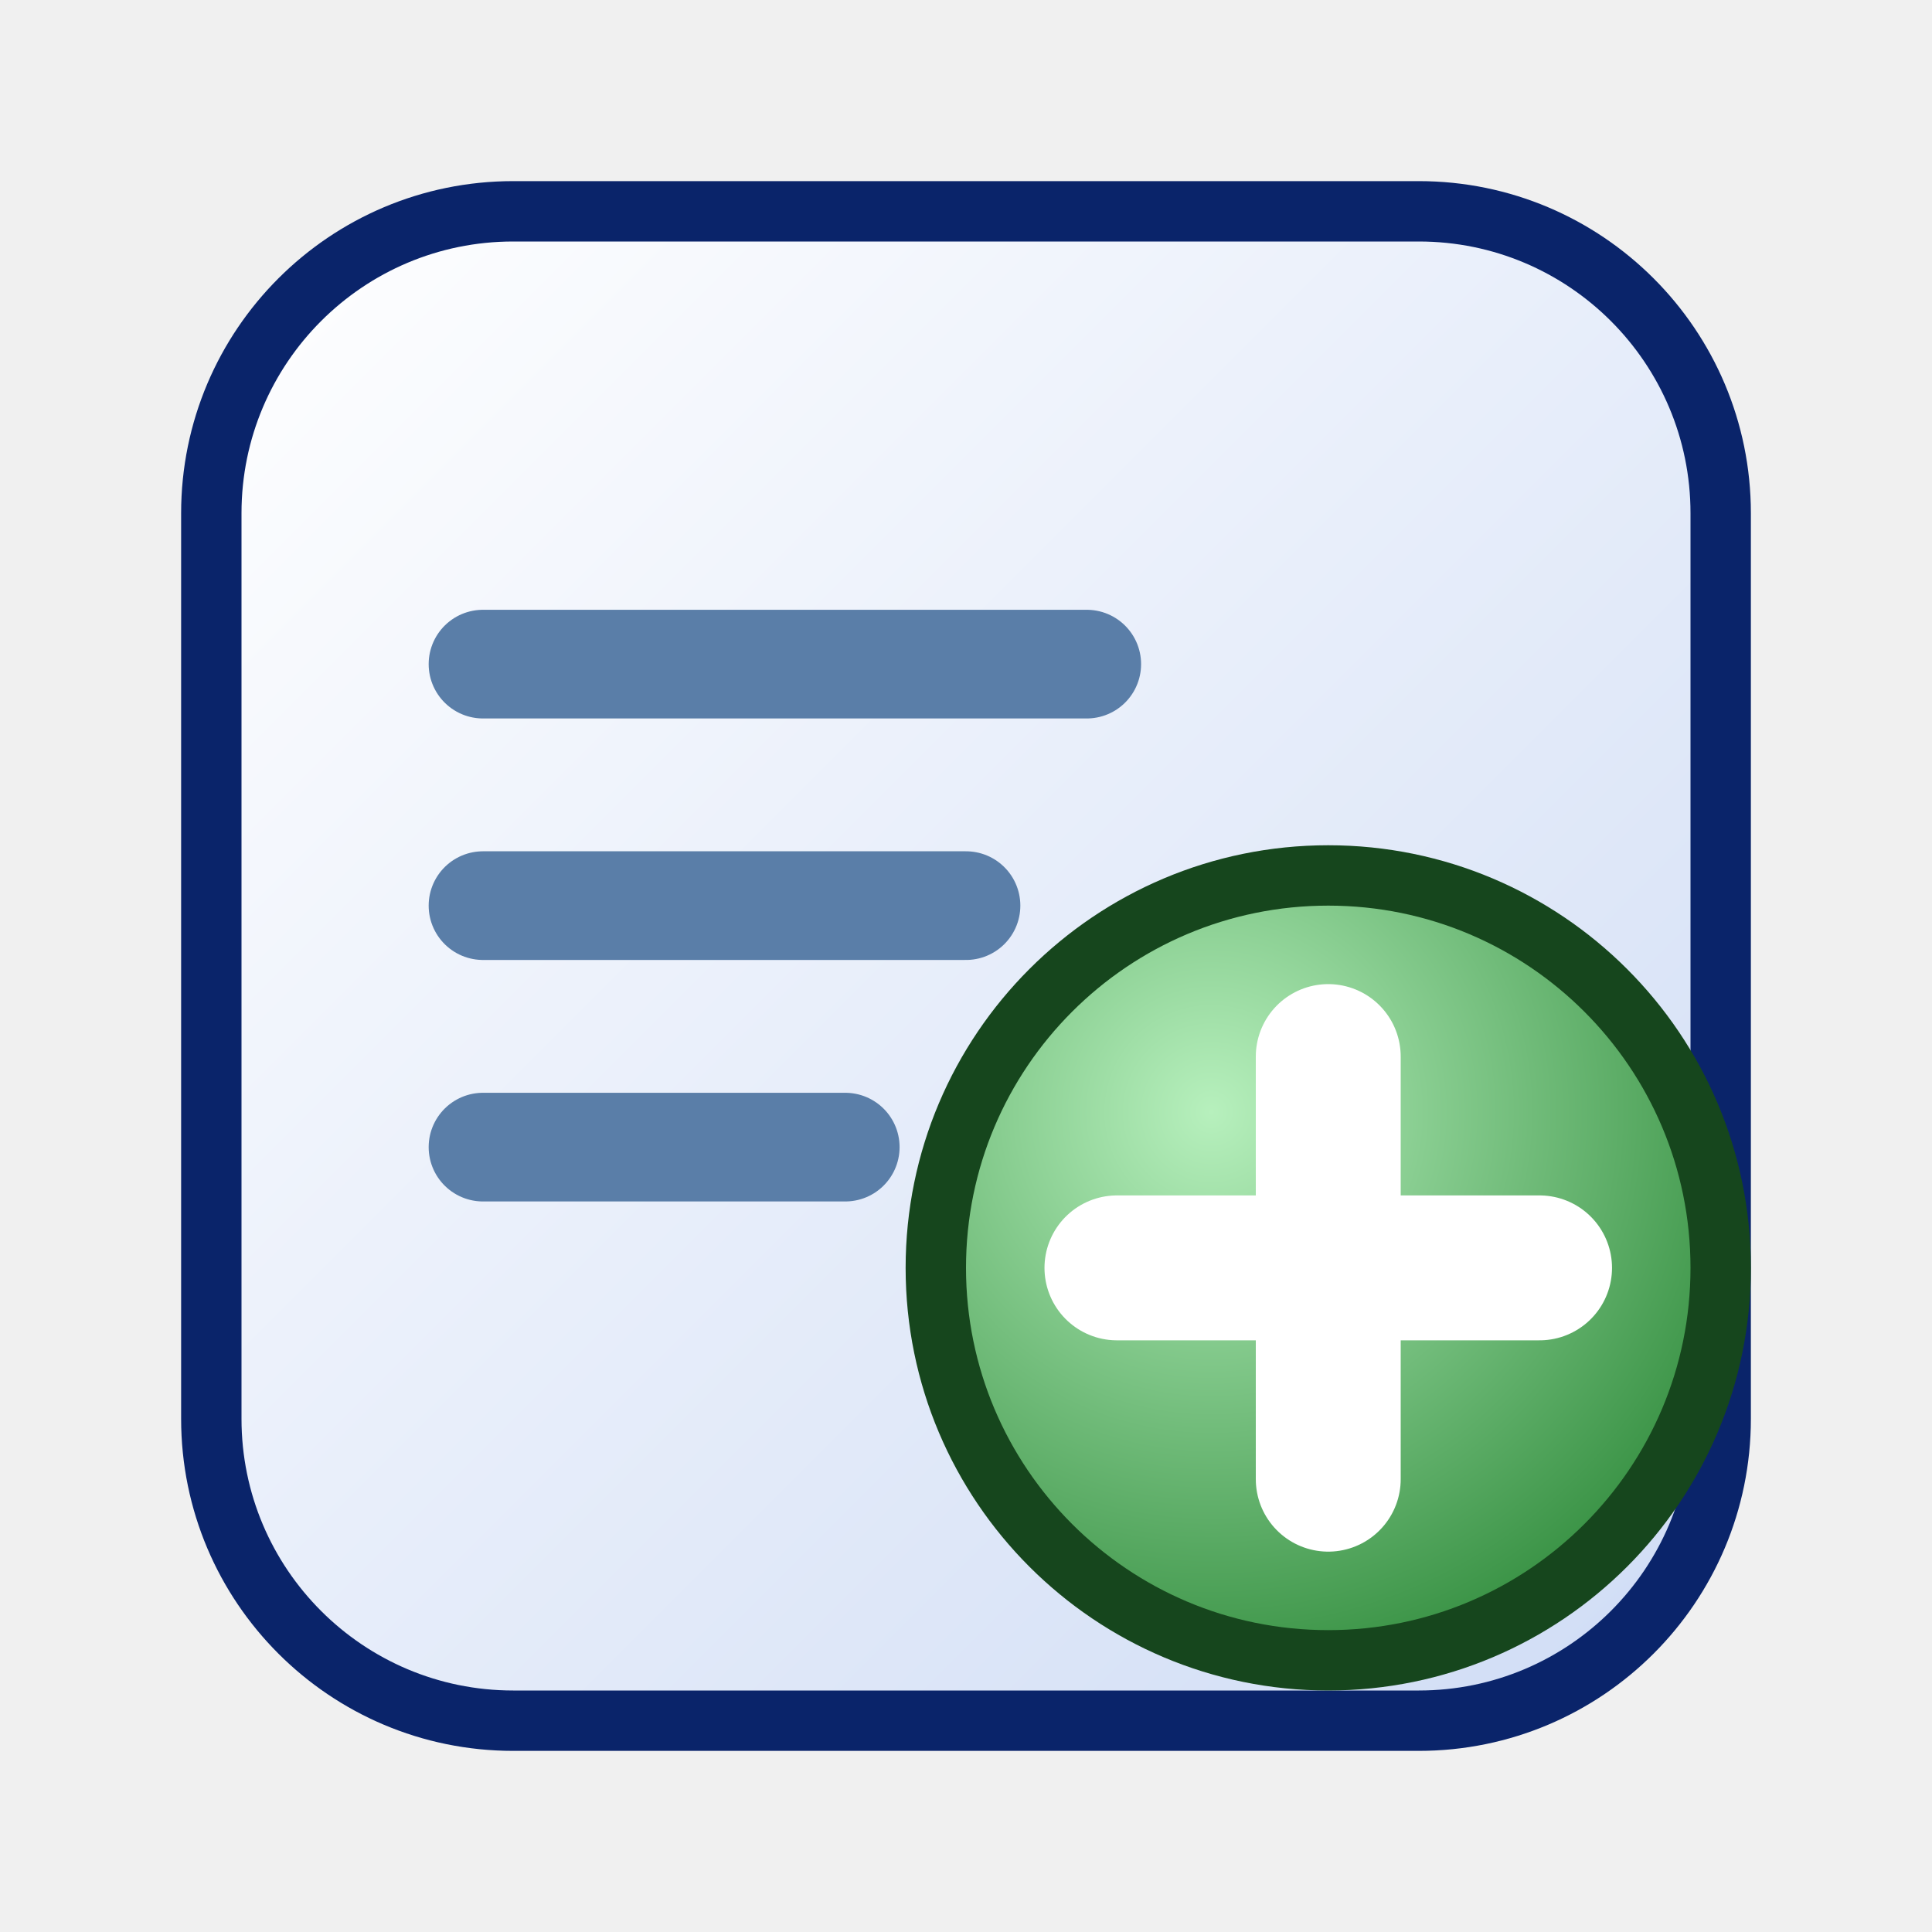
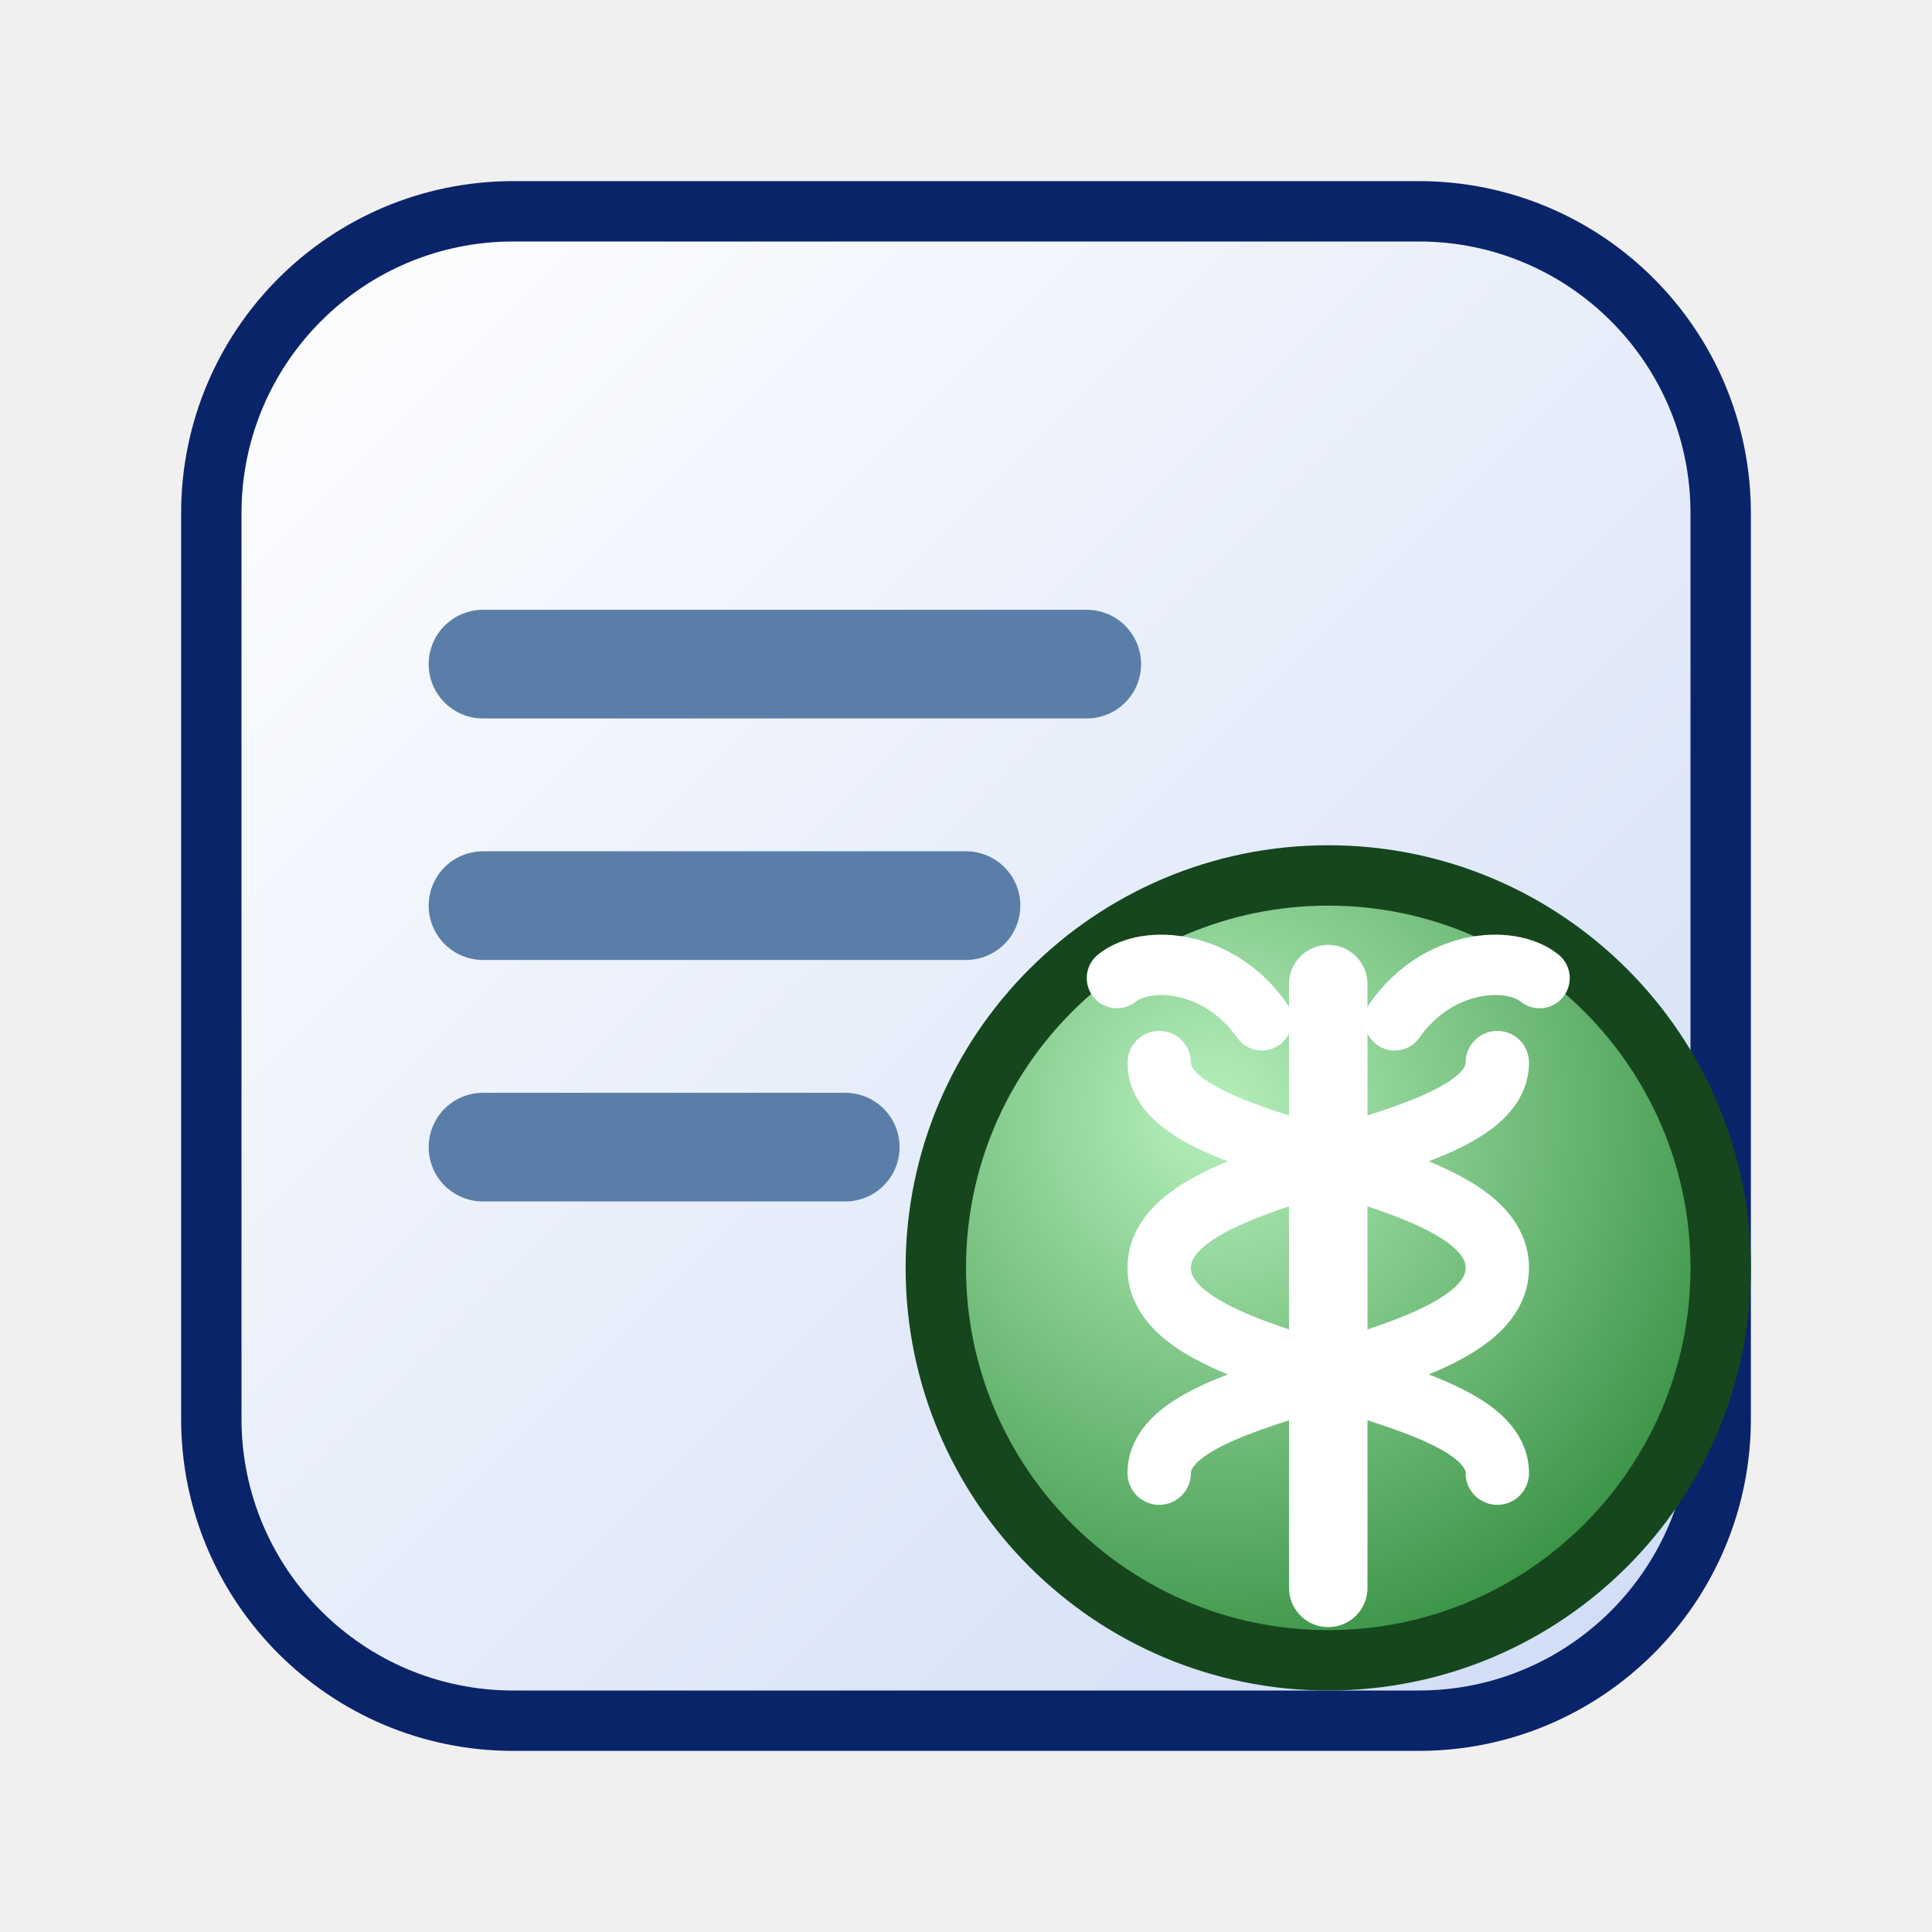
<svg xmlns="http://www.w3.org/2000/svg" viewBox="0 0 32 32" width="32" height="32">
  <defs>
    <linearGradient id="a" x1="0" y1="0" x2="1" y2="1">
      <stop offset="0" stop-color="#ffffff" />
      <stop offset="1" stop-color="#cfdcf5" />
    </linearGradient>
    <radialGradient id="g" cx=".35" cy=".3" r=".8">
      <stop offset="0" stop-color="#b7f0bd" />
      <stop offset="1" stop-color="#2e8a3a" />
    </radialGradient>
  </defs>
  <rect x="3.5" y="3.5" width="25" height="25" rx="5" fill="url(#a)" stroke="#0a246a" vector-effect="non-scaling-stroke" />
  <path d="M8 11h10M8 15h8M8 19h6" stroke="#5a7ea8" stroke-width="1.8" stroke-linecap="round" />
  <circle cx="22" cy="21" r="6.5" fill="url(#g)" stroke="#16461d" vector-effect="non-scaling-stroke" />
-   <path d="M22 17.5v7M18.5 21h7" stroke="#fff" stroke-width="2.4" stroke-linecap="round" />
+   <g fill="none" stroke="#fff" stroke-linecap="round">
+     <path d="M22 16.3v10" stroke-width="1.3" />
+     <path d="M20.9 16.9c-.7-1-1.9-1.1-2.4-.7" stroke-width="1" />
+     <path d="M23.1 16.9c.7-1 1.9-1.1 2.4-.7" stroke-width="1" />
+     <path d="M19.2 17.6c0 1.6 5.6 1.6 5.6 3.4s-5.6 1.8-5.6 3.4" stroke-width="1.05" />
+     <path d="M24.8 17.6c0 1.6-5.6 1.6-5.6 3.4s5.6 1.8 5.6 3.4" stroke-width="1.05" />
+   </g>
</svg>
